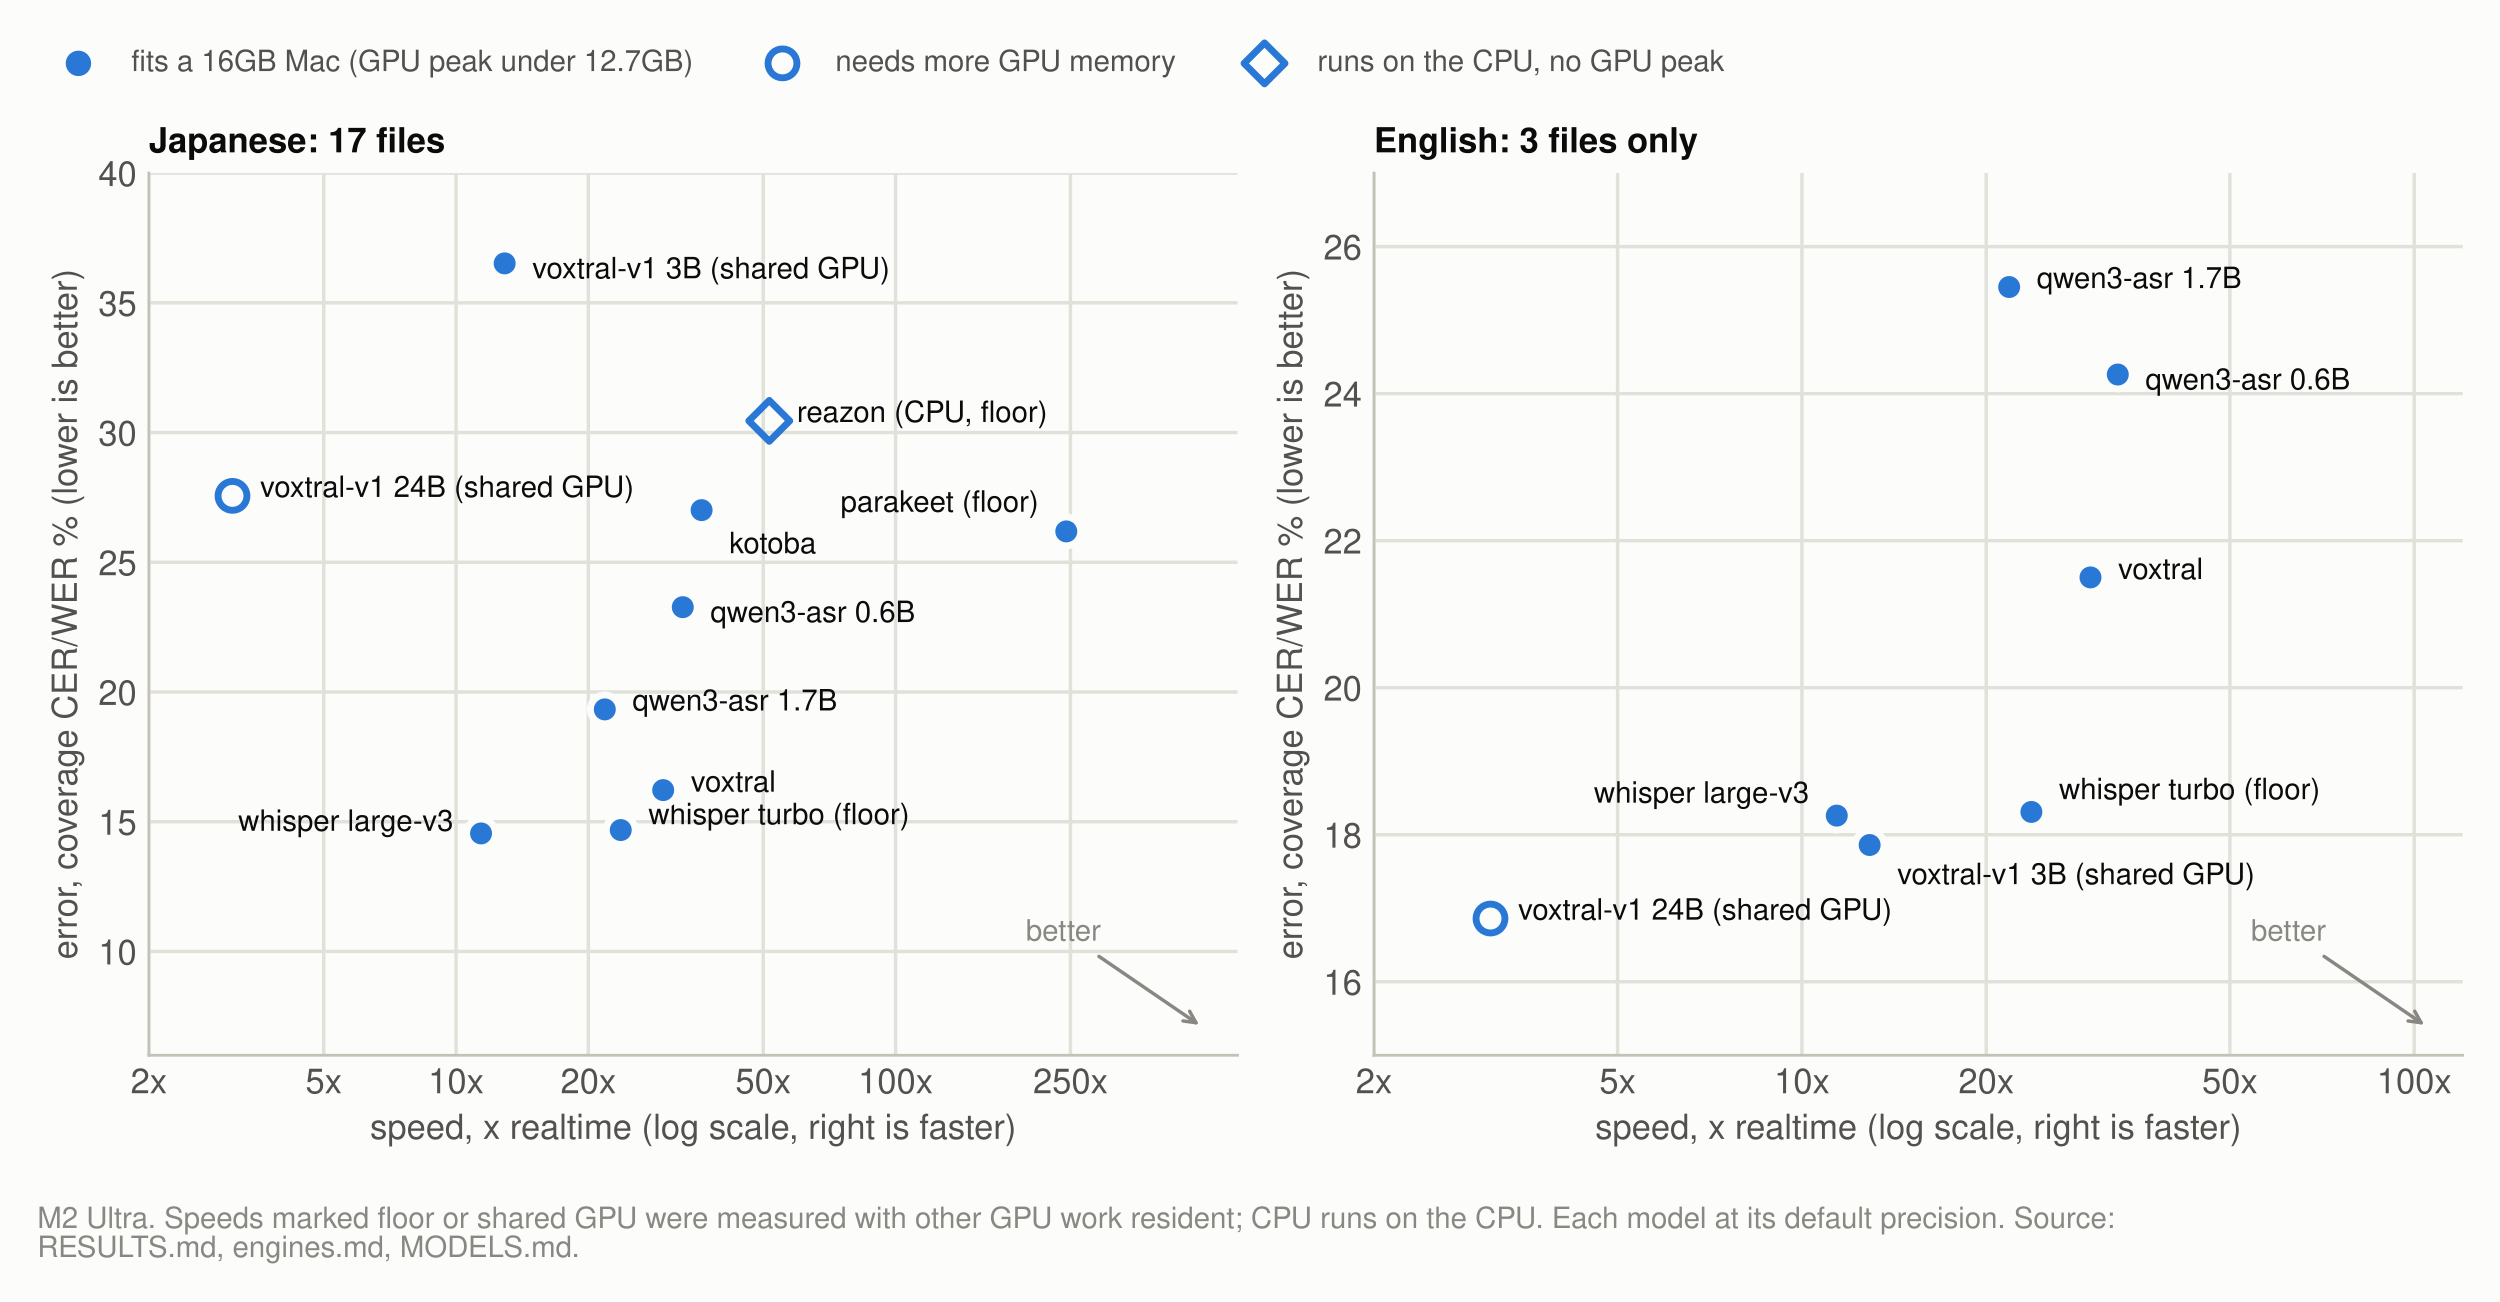
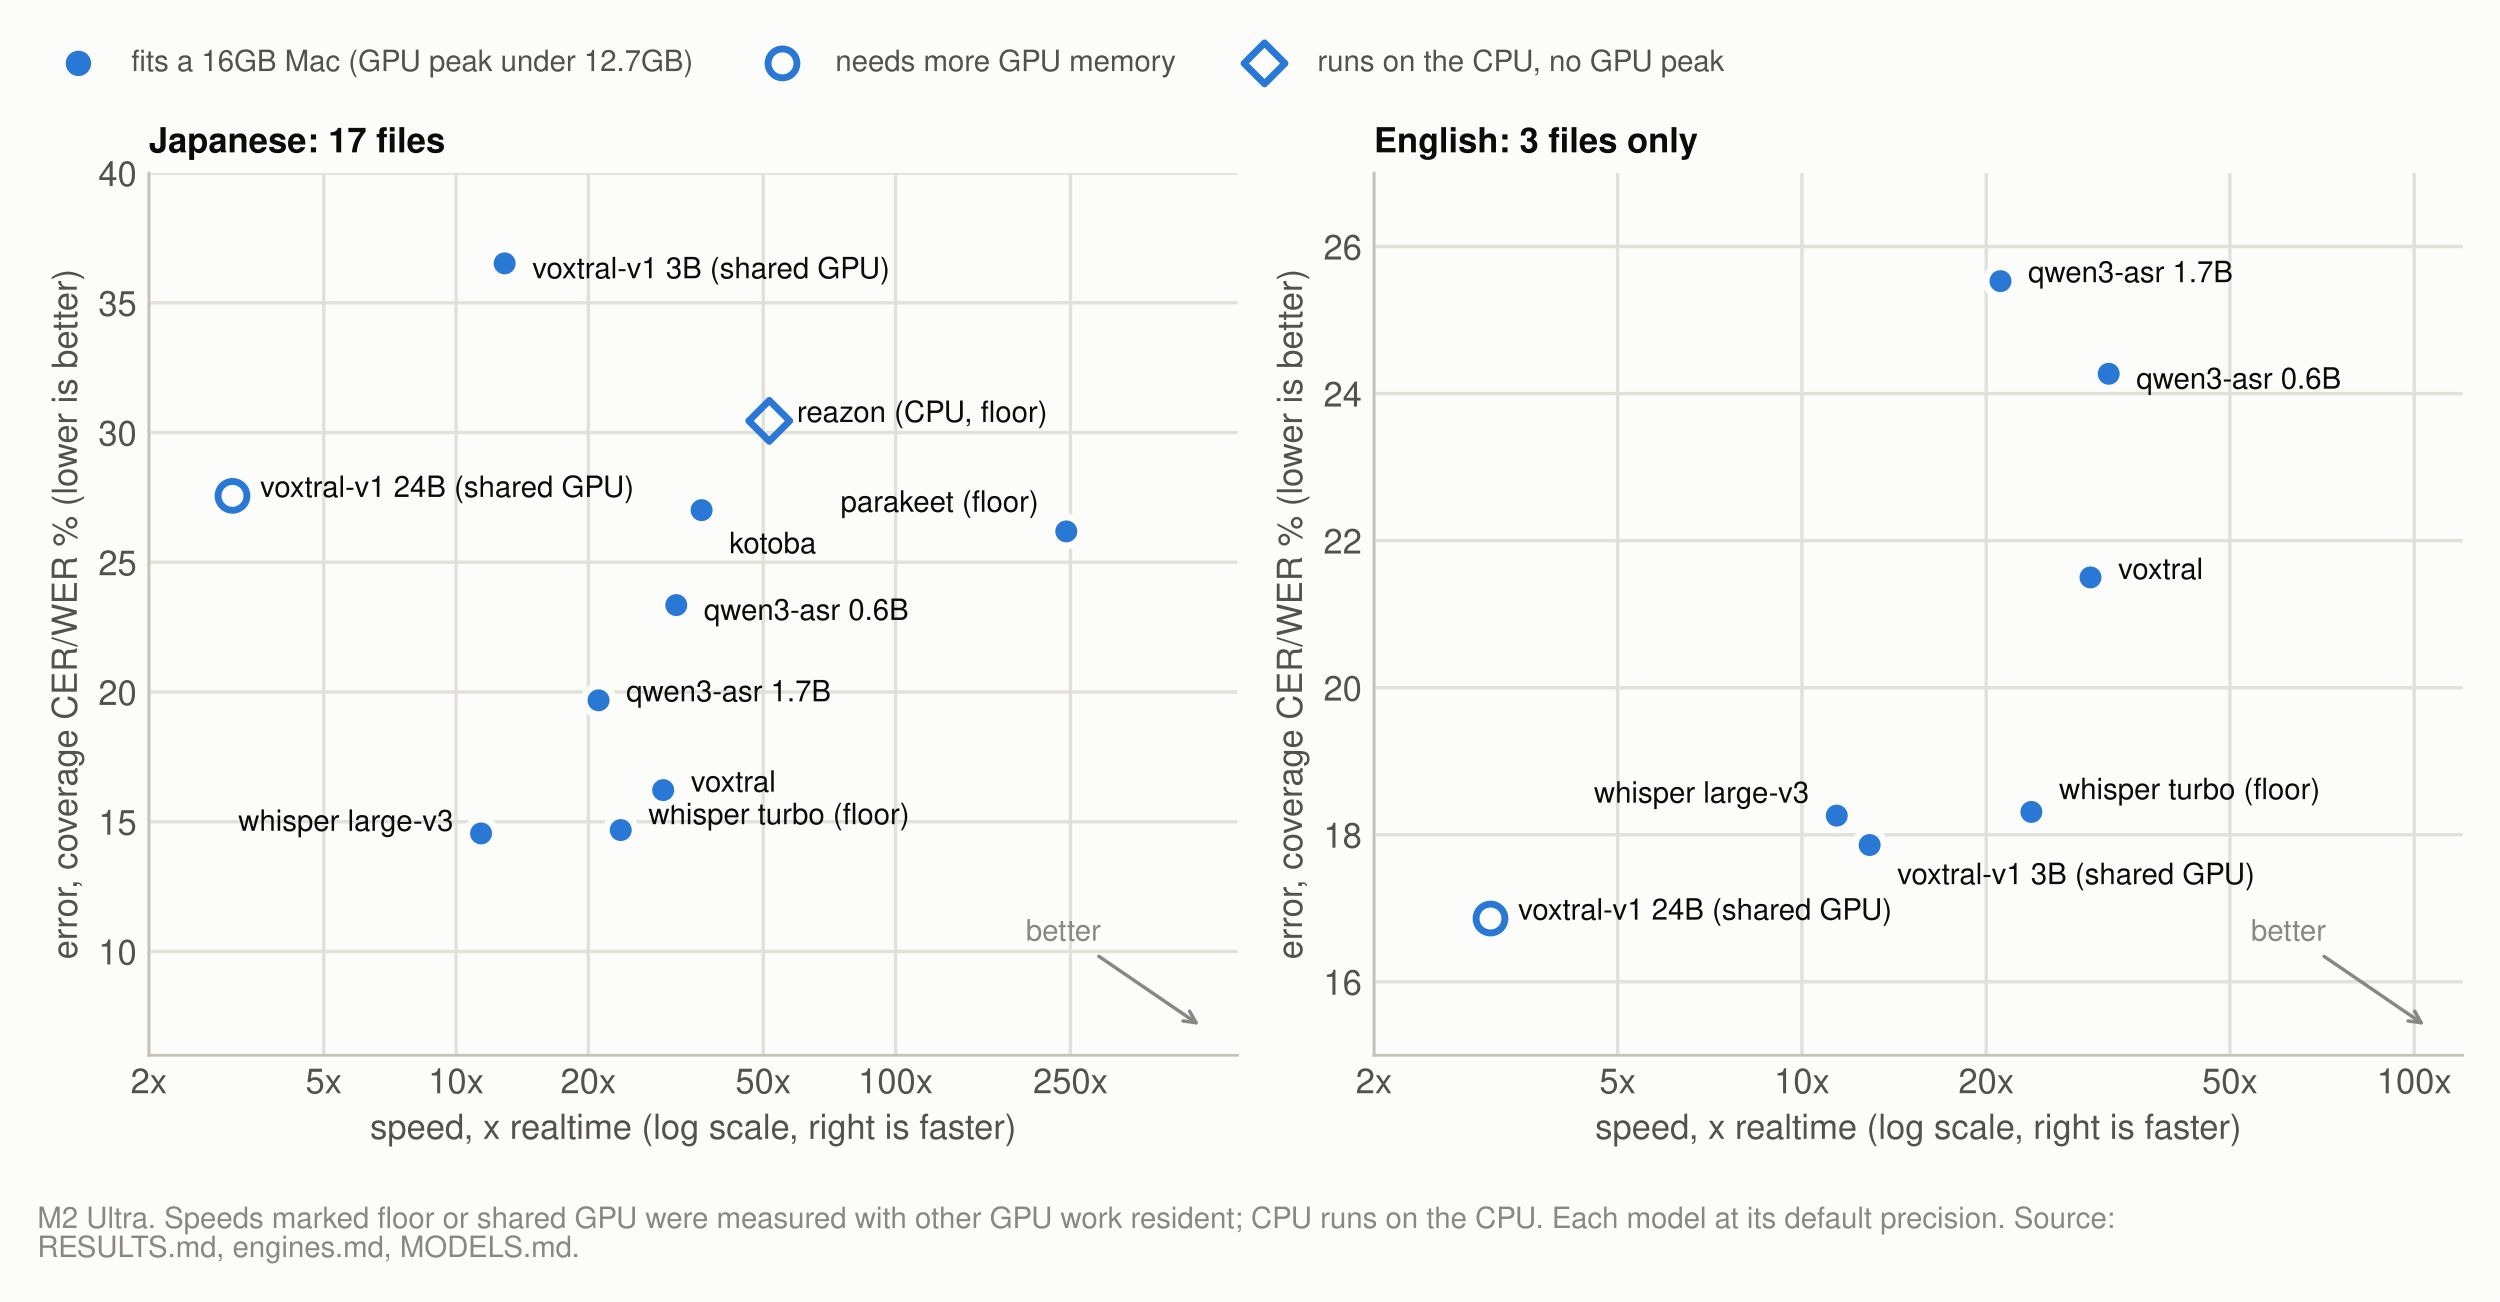
<svg xmlns="http://www.w3.org/2000/svg" xmlns:xlink="http://www.w3.org/1999/xlink" width="723.6pt" height="376.642pt" viewBox="0 0 723.6 376.642" version="1.1">
  <defs>
    <style type="text/css">*{stroke-linejoin: round; stroke-linecap: butt}</style>
  </defs>
  <g id="figure_1">
    <g id="patch_1">
      <path d="M 0 376.642  L 723.6 376.642  L 723.6 -0  L 0 -0  z " style="fill: #fcfcfb" />
    </g>
    <g id="axes_1">
      <g id="patch_2">
        <path d="M 43.08 305.438  L 358.2 305.438  L 358.2 50.097  L 43.08 50.097  z " style="fill: #fcfcfb" />
      </g>
      <g id="matplotlib.axis_1">
        <g id="xtick_1">
          <g id="line2d_1">
            <path d="M 43.08 305.438  L 43.08 50.097  " clip-path="url(#pf00a44fb41)" style="fill: none; stroke: #e1e0d9; stroke-linecap: round" />
          </g>
          <g id="line2d_2" />
          <g id="text_1">
            <text style="font-size: 10px; font-family: 'Helvetica', 'Arial', 'DejaVu Sans'; text-anchor: middle; fill: #52514e" x="43.08" y="316.438" transform="rotate(-0 43.08 316.438)">2x</text>
          </g>
        </g>
        <g id="xtick_2">
          <g id="line2d_3">
            <path d="M 93.703 305.438  L 93.703 50.097  " clip-path="url(#pf00a44fb41)" style="fill: none; stroke: #e1e0d9; stroke-linecap: round" />
          </g>
          <g id="line2d_4" />
          <g id="text_2">
            <text style="font-size: 10px; font-family: 'Helvetica', 'Arial', 'DejaVu Sans'; text-anchor: middle; fill: #52514e" x="93.703" y="316.438" transform="rotate(-0 93.70282 316.438)">5x</text>
          </g>
        </g>
        <g id="xtick_3">
          <g id="line2d_5">
            <path d="M 131.997 305.438  L 131.997 50.097  " clip-path="url(#pf00a44fb41)" style="fill: none; stroke: #e1e0d9; stroke-linecap: round" />
          </g>
          <g id="line2d_6" />
          <g id="text_3">
            <text style="font-size: 10px; font-family: 'Helvetica', 'Arial', 'DejaVu Sans'; text-anchor: middle; fill: #52514e" x="131.997" y="316.438" transform="rotate(-0 131.9975 316.438)">10x</text>
          </g>
        </g>
        <g id="xtick_4">
          <g id="line2d_7">
            <path d="M 170.292 305.438  L 170.292 50.097  " clip-path="url(#pf00a44fb41)" style="fill: none; stroke: #e1e0d9; stroke-linecap: round" />
          </g>
          <g id="line2d_8" />
          <g id="text_4">
            <text style="font-size: 10px; font-family: 'Helvetica', 'Arial', 'DejaVu Sans'; text-anchor: middle; fill: #52514e" x="170.292" y="316.438" transform="rotate(-0 170.2922 316.438)">20x</text>
          </g>
        </g>
        <g id="xtick_5">
          <g id="line2d_9">
            <path d="M 220.915 305.438  L 220.915 50.097  " clip-path="url(#pf00a44fb41)" style="fill: none; stroke: #e1e0d9; stroke-linecap: round" />
          </g>
          <g id="line2d_10" />
          <g id="text_5">
            <text style="font-size: 10px; font-family: 'Helvetica', 'Arial', 'DejaVu Sans'; text-anchor: middle; fill: #52514e" x="220.915" y="316.438" transform="rotate(-0 220.915 316.438)">50x</text>
          </g>
        </g>
        <g id="xtick_6">
          <g id="line2d_11">
            <path d="M 259.21 305.438  L 259.21 50.097  " clip-path="url(#pf00a44fb41)" style="fill: none; stroke: #e1e0d9; stroke-linecap: round" />
          </g>
          <g id="line2d_12" />
          <g id="text_6">
            <text style="font-size: 10px; font-family: 'Helvetica', 'Arial', 'DejaVu Sans'; text-anchor: middle; fill: #52514e" x="259.21" y="316.438" transform="rotate(-0 259.2097 316.438)">100x</text>
          </g>
        </g>
        <g id="xtick_7">
          <g id="line2d_13">
            <path d="M 309.832 305.438  L 309.832 50.097  " clip-path="url(#pf00a44fb41)" style="fill: none; stroke: #e1e0d9; stroke-linecap: round" />
          </g>
          <g id="line2d_14" />
          <g id="text_7">
            <text style="font-size: 10px; font-family: 'Helvetica', 'Arial', 'DejaVu Sans'; text-anchor: middle; fill: #52514e" x="309.832" y="316.438" transform="rotate(-0 309.8325 316.438)">250x</text>
          </g>
        </g>
        <g id="text_8">
          <text style="font-size: 10px; font-family: 'Helvetica', 'Arial', 'DejaVu Sans'; text-anchor: middle; fill: #52514e" x="200.64" y="329.637" transform="rotate(-0 200.64 329.6372)">speed, x realtime (log scale, right is faster)</text>
        </g>
      </g>
      <g id="matplotlib.axis_2">
        <g id="ytick_1">
          <g id="line2d_15">
            <path d="M 43.08 275.398  L 358.2 275.398  " clip-path="url(#pf00a44fb41)" style="fill: none; stroke: #e1e0d9; stroke-linecap: round" />
          </g>
          <g id="line2d_16" />
          <g id="text_9">
            <text style="font-size: 10px; font-family: 'Helvetica', 'Arial', 'DejaVu Sans'; text-anchor: end; fill: #52514e" x="39.58" y="279.148" transform="rotate(-0 39.58 279.1479)">10</text>
          </g>
        </g>
        <g id="ytick_2">
          <g id="line2d_17">
            <path d="M 43.08 237.848  L 358.2 237.848  " clip-path="url(#pf00a44fb41)" style="fill: none; stroke: #e1e0d9; stroke-linecap: round" />
          </g>
          <g id="line2d_18" />
          <g id="text_10">
            <text style="font-size: 10px; font-family: 'Helvetica', 'Arial', 'DejaVu Sans'; text-anchor: end; fill: #52514e" x="39.58" y="241.598" transform="rotate(-0 39.58 241.5978)">15</text>
          </g>
        </g>
        <g id="ytick_3">
          <g id="line2d_19">
            <path d="M 43.08 200.298  L 358.2 200.298  " clip-path="url(#pf00a44fb41)" style="fill: none; stroke: #e1e0d9; stroke-linecap: round" />
          </g>
          <g id="line2d_20" />
          <g id="text_11">
            <text style="font-size: 10px; font-family: 'Helvetica', 'Arial', 'DejaVu Sans'; text-anchor: end; fill: #52514e" x="39.58" y="204.048" transform="rotate(-0 39.58 204.0476)">20</text>
          </g>
        </g>
        <g id="ytick_4">
          <g id="line2d_21">
            <path d="M 43.08 162.748  L 358.2 162.748  " clip-path="url(#pf00a44fb41)" style="fill: none; stroke: #e1e0d9; stroke-linecap: round" />
          </g>
          <g id="line2d_22" />
          <g id="text_12">
            <text style="font-size: 10px; font-family: 'Helvetica', 'Arial', 'DejaVu Sans'; text-anchor: end; fill: #52514e" x="39.58" y="166.498" transform="rotate(-0 39.58 166.4975)">25</text>
          </g>
        </g>
        <g id="ytick_5">
          <g id="line2d_23">
            <path d="M 43.08 125.197  L 358.2 125.197  " clip-path="url(#pf00a44fb41)" style="fill: none; stroke: #e1e0d9; stroke-linecap: round" />
          </g>
          <g id="line2d_24" />
          <g id="text_13">
            <text style="font-size: 10px; font-family: 'Helvetica', 'Arial', 'DejaVu Sans'; text-anchor: end; fill: #52514e" x="39.58" y="128.947" transform="rotate(-0 39.58 128.9474)">30</text>
          </g>
        </g>
        <g id="ytick_6">
          <g id="line2d_25">
            <path d="M 43.08 87.647  L 358.2 87.647  " clip-path="url(#pf00a44fb41)" style="fill: none; stroke: #e1e0d9; stroke-linecap: round" />
          </g>
          <g id="line2d_26" />
          <g id="text_14">
            <text style="font-size: 10px; font-family: 'Helvetica', 'Arial', 'DejaVu Sans'; text-anchor: end; fill: #52514e" x="39.58" y="91.397" transform="rotate(-0 39.58 91.3973)">35</text>
          </g>
        </g>
        <g id="ytick_7">
          <g id="line2d_27">
            <path d="M 43.08 50.097  L 358.2 50.097  " clip-path="url(#pf00a44fb41)" style="fill: none; stroke: #e1e0d9; stroke-linecap: round" />
          </g>
          <g id="line2d_28" />
          <g id="text_15">
            <text style="font-size: 10px; font-family: 'Helvetica', 'Arial', 'DejaVu Sans'; text-anchor: end; fill: #52514e" x="39.58" y="53.847" transform="rotate(-0 39.58 53.84719)">40</text>
          </g>
        </g>
        <g id="text_16">
          <text style="font-size: 10px; font-family: 'Helvetica', 'Arial', 'DejaVu Sans'; text-anchor: middle; fill: #52514e" x="22.246" y="177.768" transform="rotate(-90 22.24563 177.7676)">error, coverage CER/WER % (lower is better)</text>
        </g>
      </g>
      <g id="PathCollection_1" />
      <g id="PathCollection_2">
        <path d="M 0 380.825  C 1.109 380.825 2.174 380.384 2.958 379.6  C 3.743 378.815 4.183 377.751 4.183 376.642  C 4.183 375.532 3.743 374.468 2.958 373.684  C 2.174 372.899 1.109 372.459 0 372.459  C -1.109 372.459 -2.174 372.899 -2.958 373.684  C -3.743 374.468 -4.183 375.532 -4.183 376.642  C -4.183 377.751 -3.743 378.815 -2.958 379.6  C -2.174 380.384 -1.109 380.825 0 380.825  " clip-path="url(#pf00a44fb41)" style="fill: none; stroke: #2a78d6; stroke-width: 2" />
      </g>
      <g id="PathCollection_3">
        <path d="M 4.916 377.642  L 5.916 376.642  L 0 370.726  L -1 371.726  " clip-path="url(#pf00a44fb41)" style="fill: none; stroke: #2a78d6; stroke-width: 2" />
      </g>
      <g id="patch_3">
        <path d="M 43.08 305.438  L 43.08 50.097  " style="fill: none; stroke: #c3c2b7; stroke-width: 0.8; stroke-linejoin: miter; stroke-linecap: square" />
      </g>
      <g id="patch_4">
        <path d="M 43.08 305.438  L 358.2 305.438  " style="fill: none; stroke: #c3c2b7; stroke-width: 0.8; stroke-linejoin: miter; stroke-linecap: square" />
      </g>
      <g id="text_17">
        <text style="font-size: 8.5px; font-family: 'Helvetica', 'Arial', 'DejaVu Sans'; text-anchor: start; fill: #0b0b0b" x="199.952" y="229.151" transform="rotate(-0 199.9515 229.1509)">voxtral</text>
      </g>
      <g id="text_18">
        <text style="font-size: 8.5px; font-family: 'Helvetica', 'Arial', 'DejaVu Sans'; text-anchor: end; fill: #0b0b0b" x="131.236" y="240.474" transform="rotate(-0 131.2365 240.4745)">whisper large-v3</text>
      </g>
      <g id="text_19">
        <text style="font-size: 8.5px; font-family: 'Helvetica', 'Arial', 'DejaVu Sans'; text-anchor: start; fill: #0b0b0b" x="187.67" y="238.553" transform="rotate(-0 187.6701 238.5526)">whisper turbo (floor)</text>
      </g>
      <g id="text_20">
-         <text style="font-size: 8.5px; font-family: 'Helvetica', 'Arial', 'DejaVu Sans'; text-anchor: start; fill: #0b0b0b" x="183.053" y="205.631" transform="rotate(-0 183.0533 205.631)">qwen3-asr 1.7B</text>
+         <text style="font-size: 8.5px; font-family: 'Helvetica', 'Arial', 'DejaVu Sans'; text-anchor: start; fill: #0b0b0b" x="181.25" y="203.002" transform="rotate(-0 181.2502 203.0025)">qwen3-asr 1.7B</text>
      </g>
      <g id="text_21">
-         <text style="font-size: 8.5px; font-family: 'Helvetica', 'Arial', 'DejaVu Sans'; text-anchor: start; fill: #0b0b0b" x="205.623" y="180.042" transform="rotate(-0 205.6229 180.0415)">qwen3-asr 0.6B</text>
+         <text style="font-size: 8.5px; font-family: 'Helvetica', 'Arial', 'DejaVu Sans'; text-anchor: start; fill: #0b0b0b" x="203.738" y="179.441" transform="rotate(-0 203.7383 179.4407)">qwen3-asr 0.6B</text>
      </g>
      <g id="text_22">
        <text style="font-size: 8.5px; font-family: 'Helvetica', 'Arial', 'DejaVu Sans'; text-anchor: start; fill: #0b0b0b" x="154.066" y="80.552" transform="rotate(-0 154.0659 80.5523)">voxtral-v1 3B (shared GPU)</text>
      </g>
      <g id="text_23">
        <text style="font-size: 8.5px; font-family: 'Helvetica', 'Arial', 'DejaVu Sans'; text-anchor: start; fill: #0b0b0b" x="75.293" y="143.842" transform="rotate(-0 75.29251 143.8421)">voxtral-v1 24B (shared GPU)</text>
      </g>
      <g id="text_24">
        <text style="font-size: 8.5px; font-family: 'Helvetica', 'Arial', 'DejaVu Sans'; text-anchor: start; fill: #0b0b0b" x="211.072" y="160.118" transform="rotate(-0 211.072 160.1177)">kotoba</text>
      </g>
      <g id="text_25">
        <text style="font-size: 8.5px; font-family: 'Helvetica', 'Arial', 'DejaVu Sans'; text-anchor: end; fill: #0b0b0b" x="300.626" y="148.112" transform="rotate(-0 300.6261 148.1122)">parakeet (floor)</text>
      </g>
      <g id="text_26">
        <text style="font-size: 8.5px; font-family: 'Helvetica', 'Arial', 'DejaVu Sans'; text-anchor: start; fill: #0b0b0b" x="230.655" y="122.138" transform="rotate(-0 230.6552 122.1381)">reazon (CPU, floor)</text>
      </g>
      <g id="patch_5">
        <path d="M 318.082 276.819  Q 332.589 286.734 346.173 296.019  " style="fill: none; stroke: #898781; stroke-linecap: round" />
        <path d="M 344.325 292.697  L 346.173 296.019  L 342.406 295.504  " style="fill: none; stroke: #898781; stroke-linecap: round" />
      </g>
      <g id="text_27">
        <text style="font-size: 8.5px; font-family: 'Helvetica', 'Arial', 'DejaVu Sans'; text-anchor: middle; fill: #898781" x="307.781" y="272.244" transform="rotate(-0 307.7808 272.2437)">better</text>
      </g>
      <g id="text_28">
        <text style="font-weight: 700; font-size: 10px; font-family: 'Helvetica', 'Arial', 'DejaVu Sans'; text-anchor: start; fill: #0b0b0b" x="43.08" y="44.097" transform="rotate(-0 43.08 44.09719)">Japanese: 17 files</text>
      </g>
      <g id="PathCollection_4">
        <defs>
          <path id="m389bb4e59b" d="M 0 4.183  C 1.109 4.183 2.174 3.743 2.958 2.958  C 3.743 2.174 4.183 1.109 4.183 0  C 4.183 -1.109 3.743 -2.174 2.958 -2.958  C 2.174 -3.743 1.109 -4.183 0 -4.183  C -1.109 -4.183 -2.174 -3.743 -2.958 -2.958  C -3.743 -2.174 -4.183 -1.109 -4.183 0  C -4.183 1.109 -3.743 2.174 -2.958 2.958  C -2.174 3.743 -1.109 4.183 0 4.183  z " style="stroke: #fcfcfb; stroke-width: 2" />
        </defs>
        <g clip-path="url(#pf00a44fb41)">
          <use xlink:href="#m389bb4e59b" x="191.952" y="228.686" style="fill: #2a78d6; stroke: #fcfcfb; stroke-width: 2" />
        </g>
      </g>
      <g id="PathCollection_5">
        <g clip-path="url(#pf00a44fb41)">
          <use xlink:href="#m389bb4e59b" x="139.236" y="241.227" style="fill: #2a78d6; stroke: #fcfcfb; stroke-width: 2" />
        </g>
      </g>
      <g id="PathCollection_6">
        <g clip-path="url(#pf00a44fb41)">
          <use xlink:href="#m389bb4e59b" x="179.67" y="240.251" style="fill: #2a78d6; stroke: #fcfcfb; stroke-width: 2" />
        </g>
      </g>
      <g id="PathCollection_7">
        <g clip-path="url(#pf00a44fb41)">
-           <use xlink:href="#m389bb4e59b" x="175.053" y="205.329" style="fill: #2a78d6; stroke: #fcfcfb; stroke-width: 2" />
+           <use xlink:href="#m389bb4e59b" x="173.25" y="202.701" style="fill: #2a78d6; stroke: #fcfcfb; stroke-width: 2" />
        </g>
      </g>
      <g id="PathCollection_8">
        <g clip-path="url(#pf00a44fb41)">
-           <use xlink:href="#m389bb4e59b" x="197.623" y="175.74" style="fill: #2a78d6; stroke: #fcfcfb; stroke-width: 2" />
+           <use xlink:href="#m389bb4e59b" x="195.738" y="175.139" style="fill: #2a78d6; stroke: #fcfcfb; stroke-width: 2" />
        </g>
      </g>
      <g id="PathCollection_9">
        <g clip-path="url(#pf00a44fb41)">
          <use xlink:href="#m389bb4e59b" x="146.066" y="76.232" style="fill: #2a78d6; stroke: #fcfcfb; stroke-width: 2" />
        </g>
      </g>
      <g id="PathCollection_10">
        <path d="M 67.293 147.705  C 68.402 147.705 69.466 147.264 70.251 146.48  C 71.035 145.695 71.476 144.631 71.476 143.522  C 71.476 142.412 71.035 141.348 70.251 140.564  C 69.466 139.779 68.402 139.339 67.293 139.339  C 66.183 139.339 65.119 139.779 64.334 140.564  C 63.55 141.348 63.109 142.412 63.109 143.522  C 63.109 144.631 63.55 145.695 64.334 146.48  C 65.119 147.264 66.183 147.705 67.293 147.705  L 67.293 147.705  z " clip-path="url(#pf00a44fb41)" style="fill: none; stroke: #2a78d6; stroke-width: 2" />
      </g>
      <g id="PathCollection_11">
        <g clip-path="url(#pf00a44fb41)">
          <use xlink:href="#m389bb4e59b" x="203.072" y="147.652" style="fill: #2a78d6; stroke: #fcfcfb; stroke-width: 2" />
        </g>
      </g>
      <g id="PathCollection_12">
        <g clip-path="url(#pf00a44fb41)">
          <use xlink:href="#m389bb4e59b" x="308.626" y="153.811" style="fill: #2a78d6; stroke: #fcfcfb; stroke-width: 2" />
        </g>
      </g>
      <g id="PathCollection_13">
        <path d="M 222.655 127.734  L 228.571 121.818  L 222.655 115.902  L 216.739 121.818  L 222.655 127.734  z " clip-path="url(#pf00a44fb41)" style="fill: none; stroke: #2a78d6; stroke-width: 2" />
      </g>
    </g>
    <g id="axes_2">
      <g id="patch_6">
        <path d="M 397.68 305.438  L 712.8 305.438  L 712.8 50.097  L 397.68 50.097  z " style="fill: #fcfcfb" />
      </g>
      <g id="matplotlib.axis_3">
        <g id="xtick_8">
          <g id="line2d_29">
            <path d="M 397.68 305.438  L 397.68 50.097  " clip-path="url(#p7a40298109)" style="fill: none; stroke: #e1e0d9; stroke-linecap: round" />
          </g>
          <g id="line2d_30" />
          <g id="text_29">
            <text style="font-size: 10px; font-family: 'Helvetica', 'Arial', 'DejaVu Sans'; text-anchor: middle; fill: #52514e" x="397.68" y="316.438" transform="rotate(-0 397.68 316.438)">2x</text>
          </g>
        </g>
        <g id="xtick_9">
          <g id="line2d_31">
            <path d="M 468.202 305.438  L 468.202 50.097  " clip-path="url(#p7a40298109)" style="fill: none; stroke: #e1e0d9; stroke-linecap: round" />
          </g>
          <g id="line2d_32" />
          <g id="text_30">
            <text style="font-size: 10px; font-family: 'Helvetica', 'Arial', 'DejaVu Sans'; text-anchor: middle; fill: #52514e" x="468.202" y="316.438" transform="rotate(-0 468.202 316.438)">5x</text>
          </g>
        </g>
        <g id="xtick_10">
          <g id="line2d_33">
            <path d="M 521.55 305.438  L 521.55 50.097  " clip-path="url(#p7a40298109)" style="fill: none; stroke: #e1e0d9; stroke-linecap: round" />
          </g>
          <g id="line2d_34" />
          <g id="text_31">
            <text style="font-size: 10px; font-family: 'Helvetica', 'Arial', 'DejaVu Sans'; text-anchor: middle; fill: #52514e" x="521.55" y="316.438" transform="rotate(-0 521.5499 316.438)">10x</text>
          </g>
        </g>
        <g id="xtick_11">
          <g id="line2d_35">
            <path d="M 574.898 305.438  L 574.898 50.097  " clip-path="url(#p7a40298109)" style="fill: none; stroke: #e1e0d9; stroke-linecap: round" />
          </g>
          <g id="line2d_36" />
          <g id="text_32">
            <text style="font-size: 10px; font-family: 'Helvetica', 'Arial', 'DejaVu Sans'; text-anchor: middle; fill: #52514e" x="574.898" y="316.438" transform="rotate(-0 574.8978 316.438)">20x</text>
          </g>
        </g>
        <g id="xtick_12">
          <g id="line2d_37">
            <path d="M 645.42 305.438  L 645.42 50.097  " clip-path="url(#p7a40298109)" style="fill: none; stroke: #e1e0d9; stroke-linecap: round" />
          </g>
          <g id="line2d_38" />
          <g id="text_33">
            <text style="font-size: 10px; font-family: 'Helvetica', 'Arial', 'DejaVu Sans'; text-anchor: middle; fill: #52514e" x="645.42" y="316.438" transform="rotate(-0 645.4198 316.438)">50x</text>
          </g>
        </g>
        <g id="xtick_13">
          <g id="line2d_39">
            <path d="M 698.768 305.438  L 698.768 50.097  " clip-path="url(#p7a40298109)" style="fill: none; stroke: #e1e0d9; stroke-linecap: round" />
          </g>
          <g id="line2d_40" />
          <g id="text_34">
            <text style="font-size: 10px; font-family: 'Helvetica', 'Arial', 'DejaVu Sans'; text-anchor: middle; fill: #52514e" x="698.768" y="316.438" transform="rotate(-0 698.7677 316.438)">100x</text>
          </g>
        </g>
        <g id="text_35">
          <text style="font-size: 10px; font-family: 'Helvetica', 'Arial', 'DejaVu Sans'; text-anchor: middle; fill: #52514e" x="555.24" y="329.637" transform="rotate(-0 555.24 329.6372)">speed, x realtime (log scale, right is faster)</text>
        </g>
      </g>
      <g id="matplotlib.axis_4">
        <g id="ytick_8">
          <g id="line2d_41">
            <path d="M 397.68 284.16  L 712.8 284.16  " clip-path="url(#p7a40298109)" style="fill: none; stroke: #e1e0d9; stroke-linecap: round" />
          </g>
          <g id="line2d_42" />
          <g id="text_36">
            <text style="font-size: 10px; font-family: 'Helvetica', 'Arial', 'DejaVu Sans'; text-anchor: end; fill: #52514e" x="394.18" y="287.91" transform="rotate(-0 394.18 287.9096)">16</text>
          </g>
        </g>
        <g id="ytick_9">
          <g id="line2d_43">
            <path d="M 397.68 241.603  L 712.8 241.603  " clip-path="url(#p7a40298109)" style="fill: none; stroke: #e1e0d9; stroke-linecap: round" />
          </g>
          <g id="line2d_44" />
          <g id="text_37">
            <text style="font-size: 10px; font-family: 'Helvetica', 'Arial', 'DejaVu Sans'; text-anchor: end; fill: #52514e" x="394.18" y="245.353" transform="rotate(-0 394.18 245.3528)">18</text>
          </g>
        </g>
        <g id="ytick_10">
          <g id="line2d_45">
            <path d="M 397.68 199.046  L 712.8 199.046  " clip-path="url(#p7a40298109)" style="fill: none; stroke: #e1e0d9; stroke-linecap: round" />
          </g>
          <g id="line2d_46" />
          <g id="text_38">
            <text style="font-size: 10px; font-family: 'Helvetica', 'Arial', 'DejaVu Sans'; text-anchor: end; fill: #52514e" x="394.18" y="202.796" transform="rotate(-0 394.18 202.796)">20</text>
          </g>
        </g>
        <g id="ytick_11">
          <g id="line2d_47">
            <path d="M 397.68 156.489  L 712.8 156.489  " clip-path="url(#p7a40298109)" style="fill: none; stroke: #e1e0d9; stroke-linecap: round" />
          </g>
          <g id="line2d_48" />
          <g id="text_39">
            <text style="font-size: 10px; font-family: 'Helvetica', 'Arial', 'DejaVu Sans'; text-anchor: end; fill: #52514e" x="394.18" y="160.239" transform="rotate(-0 394.18 160.2392)">22</text>
          </g>
        </g>
        <g id="ytick_12">
          <g id="line2d_49">
            <path d="M 397.68 113.932  L 712.8 113.932  " clip-path="url(#p7a40298109)" style="fill: none; stroke: #e1e0d9; stroke-linecap: round" />
          </g>
          <g id="line2d_50" />
          <g id="text_40">
            <text style="font-size: 10px; font-family: 'Helvetica', 'Arial', 'DejaVu Sans'; text-anchor: end; fill: #52514e" x="394.18" y="117.682" transform="rotate(-0 394.18 117.6824)">24</text>
          </g>
        </g>
        <g id="ytick_13">
          <g id="line2d_51">
            <path d="M 397.68 71.376  L 712.8 71.376  " clip-path="url(#p7a40298109)" style="fill: none; stroke: #e1e0d9; stroke-linecap: round" />
          </g>
          <g id="line2d_52" />
          <g id="text_41">
            <text style="font-size: 10px; font-family: 'Helvetica', 'Arial', 'DejaVu Sans'; text-anchor: end; fill: #52514e" x="394.18" y="75.126" transform="rotate(-0 394.18 75.12559)">26</text>
          </g>
        </g>
        <g id="text_42">
          <text style="font-size: 10px; font-family: 'Helvetica', 'Arial', 'DejaVu Sans'; text-anchor: middle; fill: #52514e" x="376.846" y="177.768" transform="rotate(-90 376.8456 177.7676)">error, coverage CER/WER % (lower is better)</text>
        </g>
      </g>
      <g id="patch_7">
        <path d="M 397.68 305.438  L 397.68 50.097  " style="fill: none; stroke: #c3c2b7; stroke-width: 0.8; stroke-linejoin: miter; stroke-linecap: square" />
      </g>
      <g id="patch_8">
        <path d="M 397.68 305.438  L 712.8 305.438  " style="fill: none; stroke: #c3c2b7; stroke-width: 0.8; stroke-linejoin: miter; stroke-linecap: square" />
      </g>
      <g id="text_43">
        <text style="font-size: 8.5px; font-family: 'Helvetica', 'Arial', 'DejaVu Sans'; text-anchor: start; fill: #0b0b0b" x="613.071" y="167.594" transform="rotate(-0 613.0712 167.5937)">voxtral</text>
      </g>
      <g id="text_44">
        <text style="font-size: 8.5px; font-family: 'Helvetica', 'Arial', 'DejaVu Sans'; text-anchor: end; fill: #0b0b0b" x="523.634" y="232.318" transform="rotate(-0 523.6345 232.3176)">whisper large-v3</text>
      </g>
      <g id="text_45">
        <text style="font-size: 8.5px; font-family: 'Helvetica', 'Arial', 'DejaVu Sans'; text-anchor: start; fill: #0b0b0b" x="595.962" y="231.308" transform="rotate(-0 595.962 231.3081)">whisper turbo (floor)</text>
      </g>
      <g id="text_46">
-         <text style="font-size: 8.5px; font-family: 'Helvetica', 'Arial', 'DejaVu Sans'; text-anchor: start; fill: #0b0b0b" x="589.53" y="83.38" transform="rotate(-0 589.5304 83.38035)">qwen3-asr 1.7B</text>
+         <text style="font-size: 8.5px; font-family: 'Helvetica', 'Arial', 'DejaVu Sans'; text-anchor: start; fill: #0b0b0b" x="587.019" y="81.678" transform="rotate(-0 587.0185 81.67807)">qwen3-asr 1.7B</text>
      </g>
      <g id="text_47">
-         <text style="font-size: 8.5px; font-family: 'Helvetica', 'Arial', 'DejaVu Sans'; text-anchor: start; fill: #0b0b0b" x="620.972" y="112.702" transform="rotate(-0 620.9719 112.7016)">qwen3-asr 0.6B</text>
+         <text style="font-size: 8.5px; font-family: 'Helvetica', 'Arial', 'DejaVu Sans'; text-anchor: start; fill: #0b0b0b" x="618.347" y="112.489" transform="rotate(-0 618.3465 112.4889)">qwen3-asr 0.6B</text>
      </g>
      <g id="text_48">
        <text style="font-size: 8.5px; font-family: 'Helvetica', 'Arial', 'DejaVu Sans'; text-anchor: start; fill: #0b0b0b" x="549.148" y="255.902" transform="rotate(-0 549.1484 255.902)">voxtral-v1 3B (shared GPU)</text>
      </g>
      <g id="text_49">
        <text style="font-size: 8.5px; font-family: 'Helvetica', 'Arial', 'DejaVu Sans'; text-anchor: start; fill: #0b0b0b" x="439.41" y="266.18" transform="rotate(-0 439.4102 266.1804)">voxtral-v1 24B (shared GPU)</text>
      </g>
      <g id="patch_9">
        <path d="M 672.682 276.819  Q 687.189 286.734 700.773 296.019  " style="fill: none; stroke: #898781; stroke-linecap: round" />
        <path d="M 698.925 292.697  L 700.773 296.019  L 697.006 295.504  " style="fill: none; stroke: #898781; stroke-linecap: round" />
      </g>
      <g id="text_50">
        <text style="font-size: 8.5px; font-family: 'Helvetica', 'Arial', 'DejaVu Sans'; text-anchor: middle; fill: #898781" x="662.381" y="272.244" transform="rotate(-0 662.3808 272.2437)">better</text>
      </g>
      <g id="text_51">
        <text style="font-weight: 700; font-size: 10px; font-family: 'Helvetica', 'Arial', 'DejaVu Sans'; text-anchor: start; fill: #0b0b0b" x="397.68" y="44.097" transform="rotate(-0 397.68 44.09719)">English: 3 files only</text>
      </g>
      <g id="PathCollection_14">
        <g clip-path="url(#p7a40298109)">
          <use xlink:href="#m389bb4e59b" x="605.071" y="167.128" style="fill: #2a78d6; stroke: #fcfcfb; stroke-width: 2" />
        </g>
      </g>
      <g id="PathCollection_15">
        <g clip-path="url(#p7a40298109)">
          <use xlink:href="#m389bb4e59b" x="531.634" y="236.07" style="fill: #2a78d6; stroke: #fcfcfb; stroke-width: 2" />
        </g>
      </g>
      <g id="PathCollection_16">
        <g clip-path="url(#p7a40298109)">
          <use xlink:href="#m389bb4e59b" x="587.962" y="235.006" style="fill: #2a78d6; stroke: #fcfcfb; stroke-width: 2" />
        </g>
      </g>
      <g id="PathCollection_17">
        <g clip-path="url(#p7a40298109)">
-           <use xlink:href="#m389bb4e59b" x="581.53" y="83.079" style="fill: #2a78d6; stroke: #fcfcfb; stroke-width: 2" />
+           <use xlink:href="#m389bb4e59b" x="579.019" y="81.376" style="fill: #2a78d6; stroke: #fcfcfb; stroke-width: 2" />
        </g>
      </g>
      <g id="PathCollection_18">
        <g clip-path="url(#p7a40298109)">
-           <use xlink:href="#m389bb4e59b" x="612.972" y="108.4" style="fill: #2a78d6; stroke: #fcfcfb; stroke-width: 2" />
+           <use xlink:href="#m389bb4e59b" x="610.347" y="108.187" style="fill: #2a78d6; stroke: #fcfcfb; stroke-width: 2" />
        </g>
      </g>
      <g id="PathCollection_19">
        <g clip-path="url(#p7a40298109)">
          <use xlink:href="#m389bb4e59b" x="541.148" y="244.582" style="fill: #2a78d6; stroke: #fcfcfb; stroke-width: 2" />
        </g>
      </g>
      <g id="PathCollection_20">
        <path d="M 431.41 270.043  C 432.52 270.043 433.584 269.603 434.368 268.818  C 435.153 268.034 435.593 266.97 435.593 265.86  C 435.593 264.751 435.153 263.687 434.368 262.902  C 433.584 262.118 432.52 261.677 431.41 261.677  C 430.301 261.677 429.237 262.118 428.452 262.902  C 427.668 263.687 427.227 264.751 427.227 265.86  C 427.227 266.97 427.668 268.034 428.452 268.818  C 429.237 269.603 430.301 270.043 431.41 270.043  L 431.41 270.043  z " clip-path="url(#p7a40298109)" style="fill: none; stroke: #2a78d6; stroke-width: 2" />
      </g>
    </g>
    <g id="text_52">
      <text style="font-size: 8.5px; font-family: 'Helvetica', 'Arial', 'DejaVu Sans'; fill: #898781" transform="translate(10.8 355.4348)">M2 Ultra. Speeds marked floor or shared GPU were measured with other GPU work resident; CPU runs on the CPU. Each model at its default precision. Source:</text>
      <text style="font-size: 8.5px; font-family: 'Helvetica', 'Arial', 'DejaVu Sans'; fill: #898781" transform="translate(10.8 363.8347)">RESULTS.md, engines.md, MODELS.md.</text>
    </g>
    <g id="legend_1">
      <g id="PathCollection_21">
        <defs>
          <path id="m4fb056d39c" d="M 0 4.183  C 1.109 4.183 2.174 3.743 2.958 2.958  C 3.743 2.174 4.183 1.109 4.183 0  C 4.183 -1.109 3.743 -2.174 2.958 -2.958  C 2.174 -3.743 1.109 -4.183 0 -4.183  C -1.109 -4.183 -2.174 -3.743 -2.958 -2.958  C -3.743 -2.174 -4.183 -1.109 -4.183 0  C -4.183 1.109 -3.743 2.174 -2.958 2.958  C -2.174 3.743 -1.109 4.183 0 4.183  z " style="stroke: #fcfcfb" />
        </defs>
        <g>
          <use xlink:href="#m4fb056d39c" x="22.7" y="18.344" style="fill: #2a78d6; stroke: #fcfcfb" />
        </g>
      </g>
      <g id="text_53">
        <text style="font-size: 8.5px; font-family: 'Helvetica', 'Arial', 'DejaVu Sans'; text-anchor: start; fill: #52514e" x="38" y="20.575" transform="rotate(-0 38 20.575)">fits a 16GB Mac (GPU peak under 12.7GB)</text>
      </g>
      <g id="PathCollection_22">
        <path d="M 226.481 22.527  C 227.59 22.527 228.654 22.086 229.439 21.302  C 230.223 20.517 230.664 19.453 230.664 18.344  C 230.664 17.234 230.223 16.17 229.439 15.386  C 228.654 14.601 227.59 14.16 226.481 14.16  C 225.371 14.16 224.307 14.601 223.523 15.386  C 222.738 16.17 222.298 17.234 222.298 18.344  C 222.298 19.453 222.738 20.517 223.523 21.302  C 224.307 22.086 225.371 22.527 226.481 22.527  L 226.481 22.527  z " style="fill: none; stroke: #2a78d6; stroke-width: 2" />
      </g>
      <g id="text_54">
        <text style="font-size: 8.5px; font-family: 'Helvetica', 'Arial', 'DejaVu Sans'; text-anchor: start; fill: #52514e" x="241.781" y="20.575" transform="rotate(-0 241.7809 20.575)">needs more GPU memory</text>
      </g>
      <g id="PathCollection_23">
        <path d="M 366 24.26  L 371.916 18.344  L 366 12.428  L 360.084 18.344  L 366 24.26  z " style="fill: none; stroke: #2a78d6; stroke-width: 2" />
      </g>
      <g id="text_55">
        <text style="font-size: 8.5px; font-family: 'Helvetica', 'Arial', 'DejaVu Sans'; text-anchor: start; fill: #52514e" x="381.3" y="20.575" transform="rotate(-0 381.3004 20.575)">runs on the CPU, no GPU peak</text>
      </g>
    </g>
  </g>
  <defs>
    <clipPath id="pf00a44fb41">
      <rect x="43.08" y="50.097" width="315.12" height="255.341" />
    </clipPath>
    <clipPath id="p7a40298109">
      <rect x="397.68" y="50.097" width="315.12" height="255.341" />
    </clipPath>
  </defs>
</svg>
